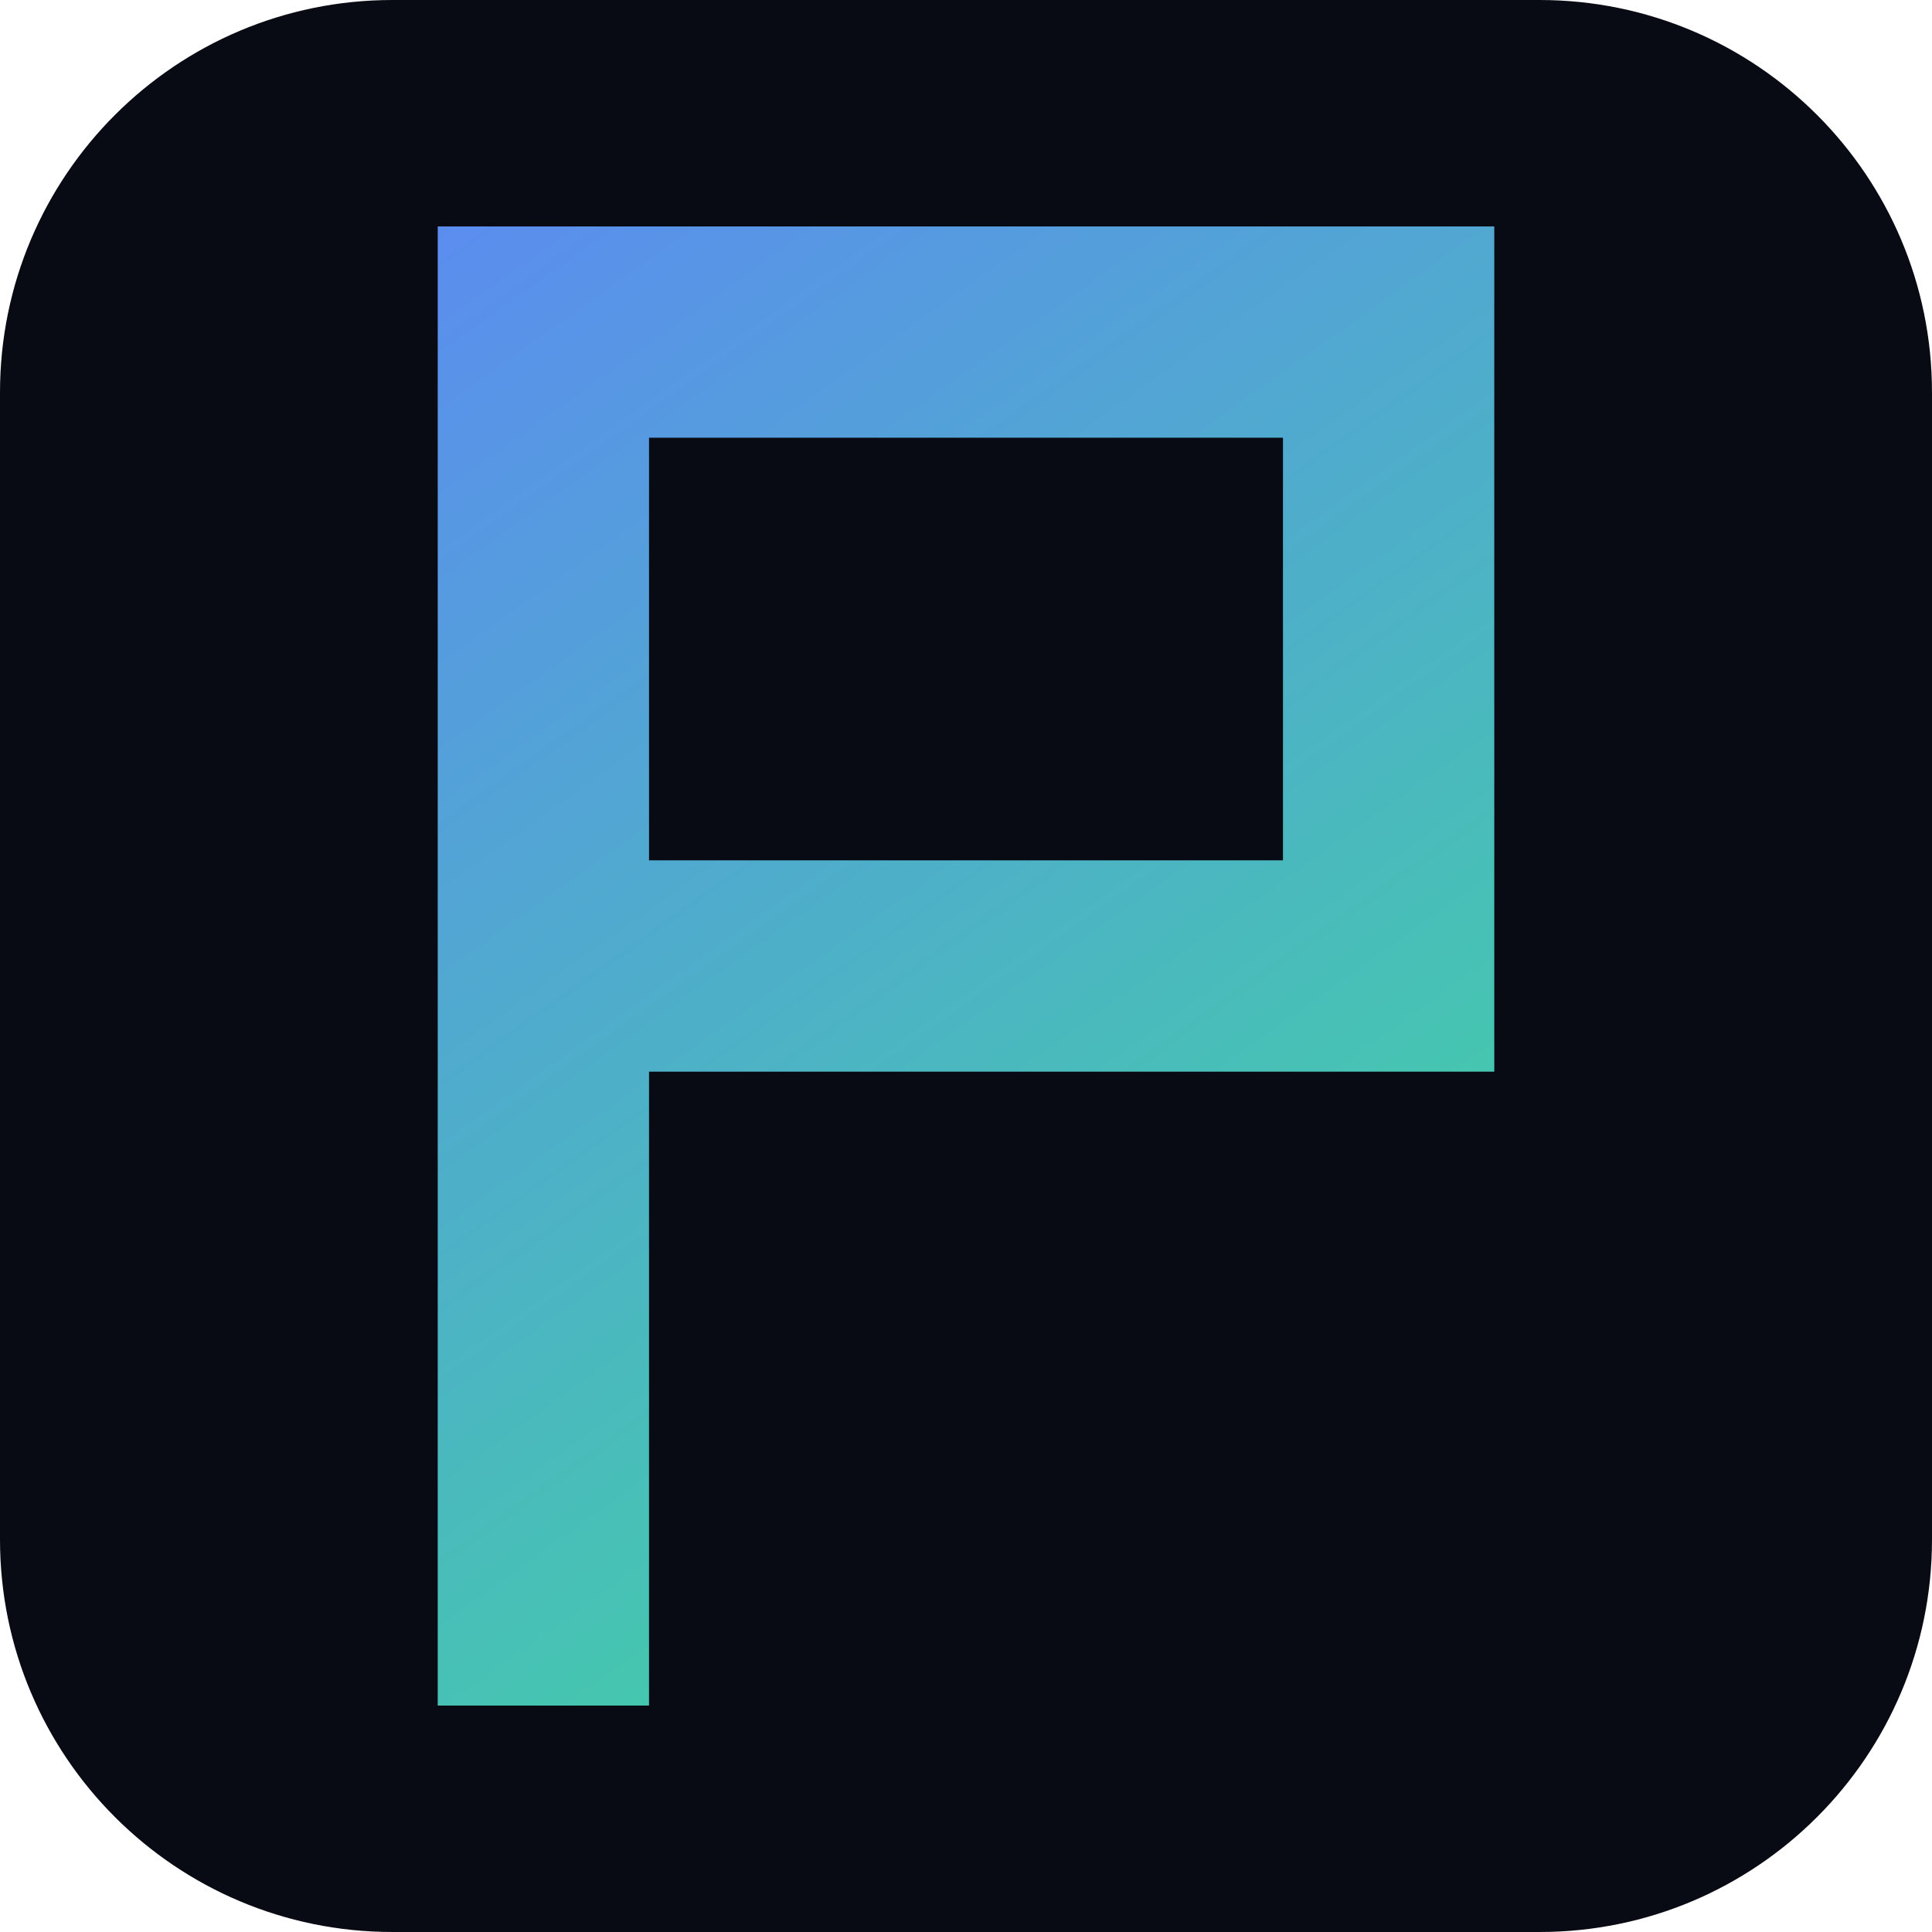
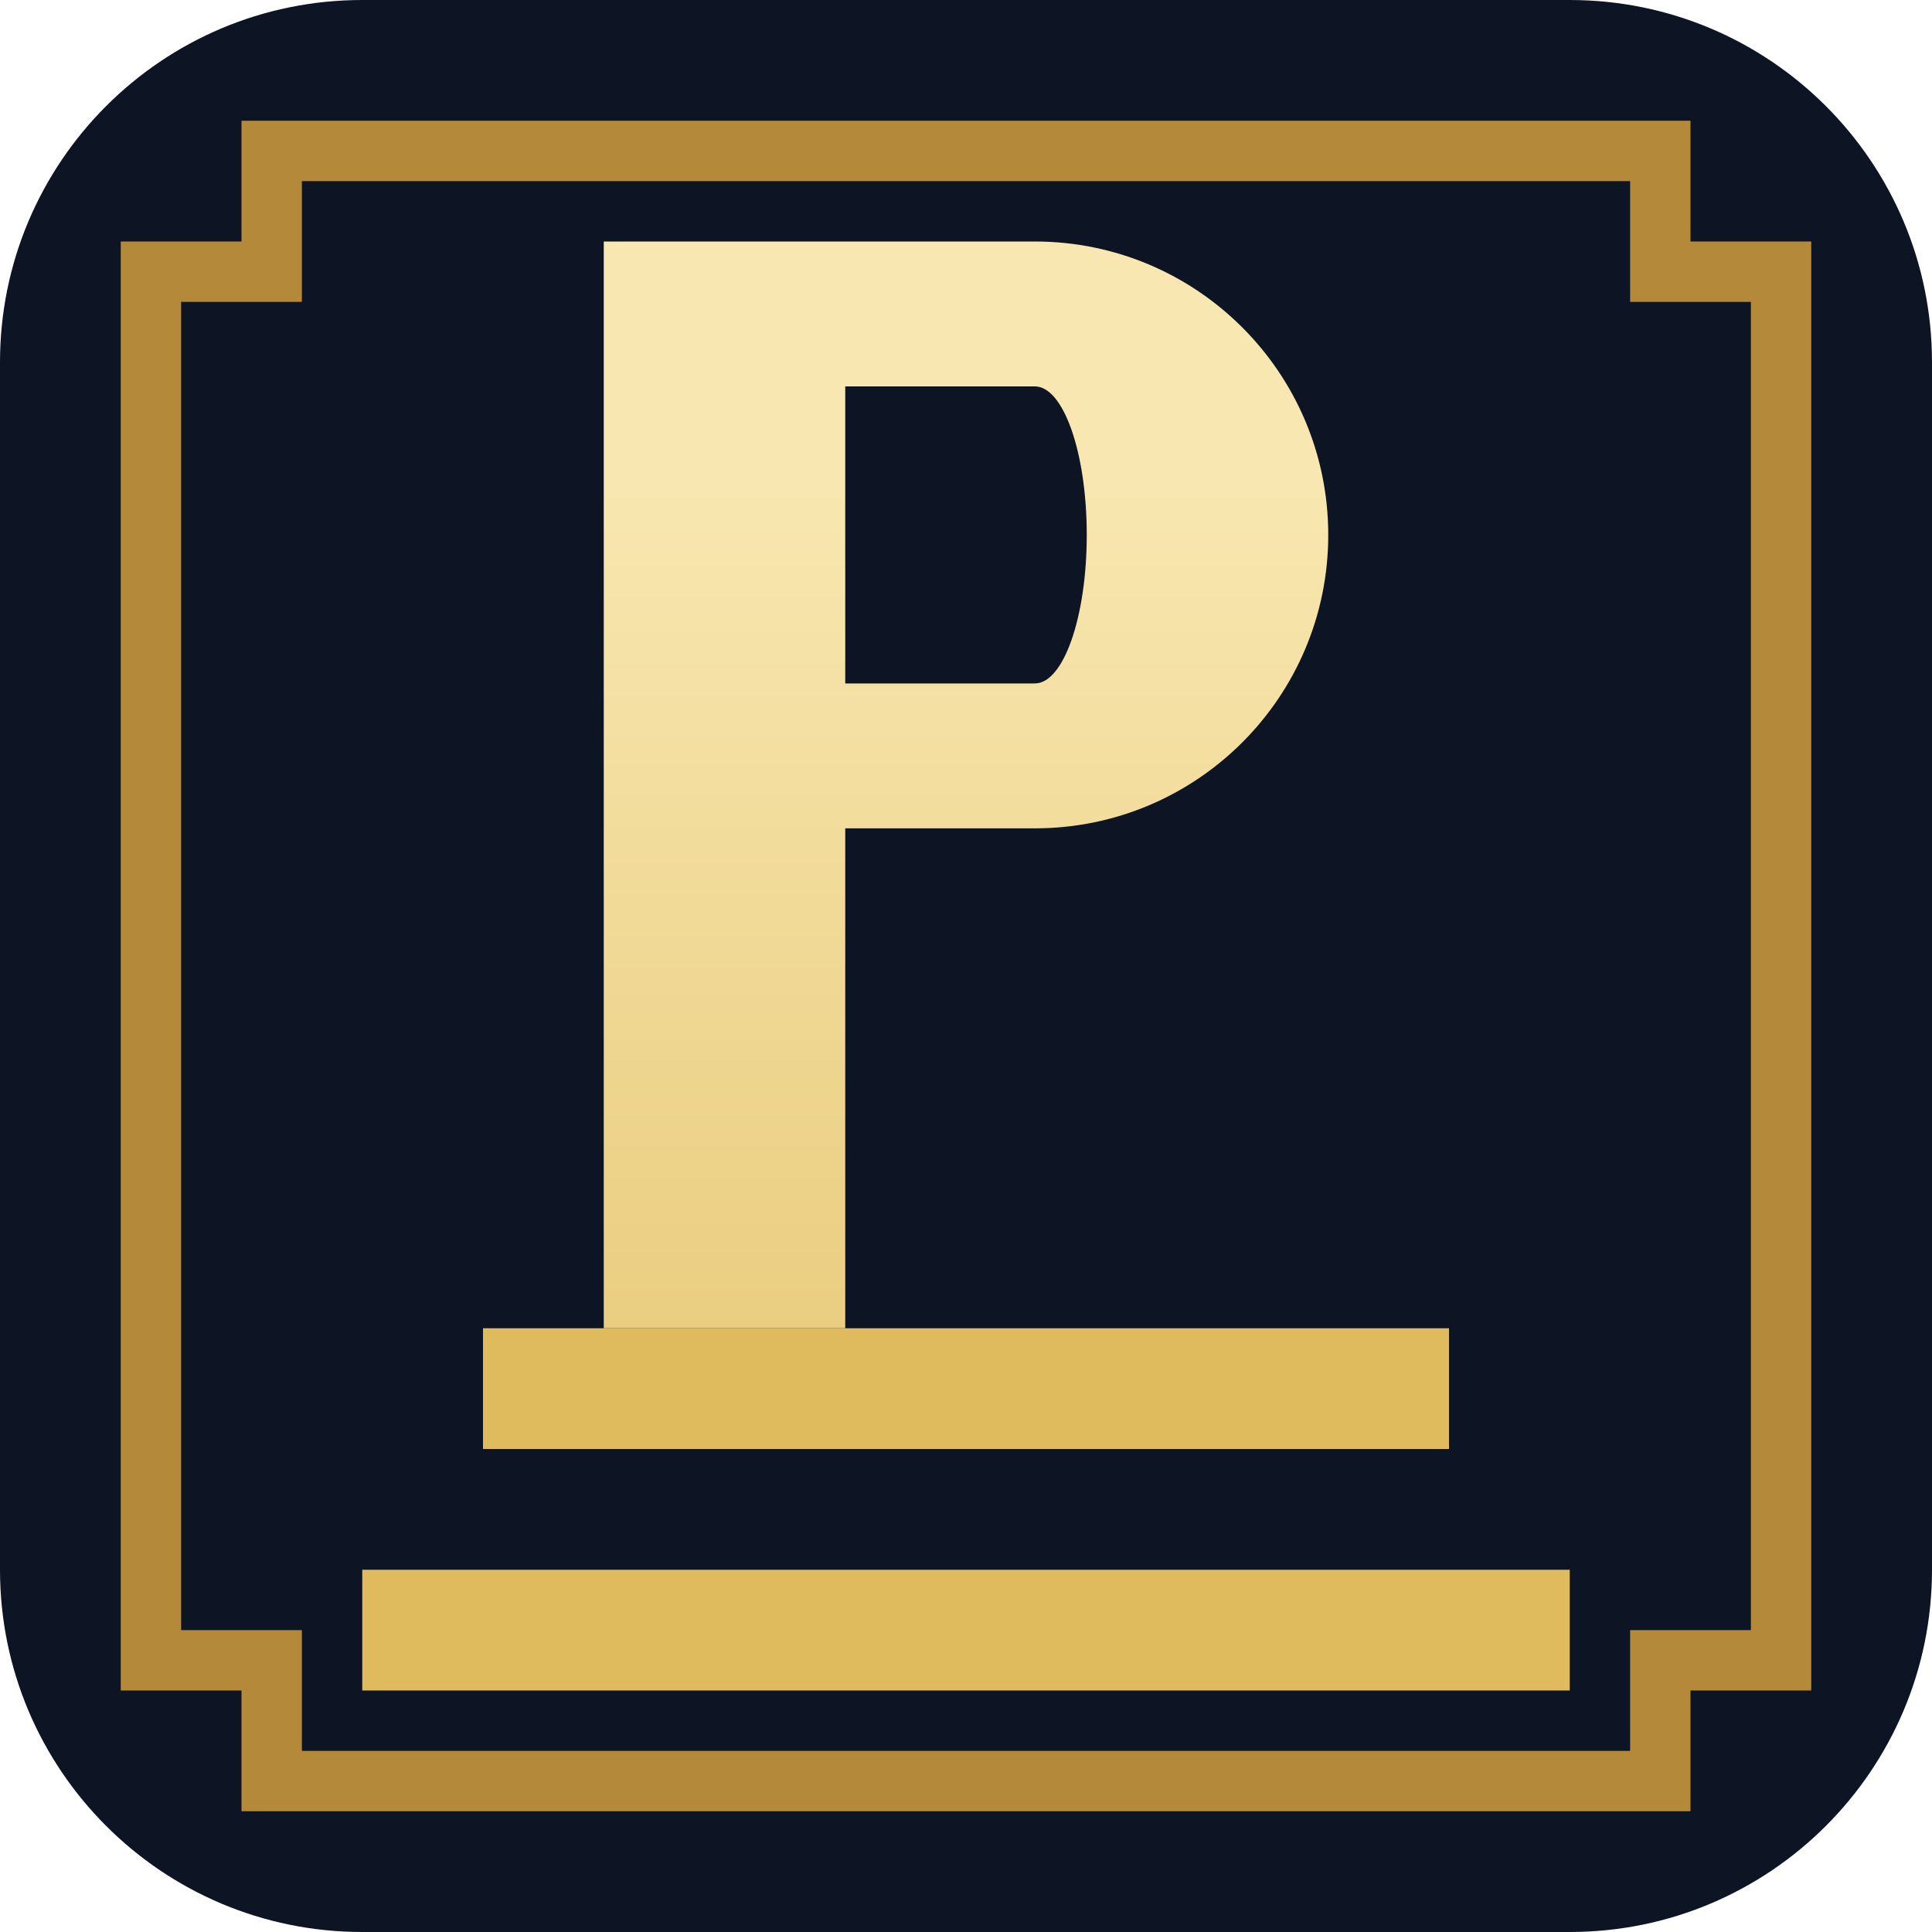
- <svg xmlns="http://www.w3.org/2000/svg" viewBox="0 0 256 256" width="256" height="256" role="img" aria-label="poly">
+ <svg xmlns="http://www.w3.org/2000/svg" viewBox="0 0 32 32" width="32" height="32" role="img" aria-label="polylint">
  <defs>
-     <linearGradient id="wordmark" gradientUnits="userSpaceOnUse" x1="58" y1="30" x2="198" y2="226">
-       <stop offset="0%" stop-color="#5b8def" />
-       <stop offset="100%" stop-color="#3ddc97" />
+     <linearGradient id="g" x1="0" y1="4" x2="0" y2="28" gradientUnits="userSpaceOnUse">
+       <stop offset="0" stop-color="#f8e7b0" />
+       <stop offset="1" stop-color="#e0bb5e" />
    </linearGradient>
-     <clipPath id="clip">
-       <rect width="256" height="256" rx="52" />
-     </clipPath>
  </defs>
-   <g clip-path="url(#clip)">
-     <rect width="256" height="256" fill="#080b13" />
-     <path d="M58 30h28v28h-28zM86 30h28v28h-28zM114 30h28v28h-28zM142 30h28v28h-28zM170 30h28v28h-28zM58 58h28v28h-28zM170 58h28v28h-28zM58 86h28v28h-28zM170 86h28v28h-28zM58 114h28v28h-28zM86 114h28v28h-28zM114 114h28v28h-28zM142 114h28v28h-28zM170 114h28v28h-28zM58 142h28v28h-28zM58 170h28v28h-28zM58 198h28v28h-28z" fill="url(#wordmark)" />
-   </g>
+   <rect width="32" height="32" rx="6" fill="#0d1424" />
+   <path fill="none" stroke="#b48a3a" stroke-width="1" d="M2.5 4.5L4.5 4.5L4.5 2.5L27.5 2.5L27.5 4.5L29.5 4.5L29.5 27.5L27.5 27.5L27.5 29.5L4.5 29.5L4.5 27.5L2.5 27.5Z" />
+   <path transform="translate(10 4)" fill="url(#g)" d="M0 0h4v18h-4ZM0 0H7.14A4.86 4.86 0 0 1 7.14 9.72H0ZM4 2.4V7.32H7.14A0.86 2.46 0 0 0 7.14 2.4Z" />
+   <path fill="#e0bb5e" d="M8 22h16v2h-16ZM6 26h20v2h-20Z" />
</svg>
